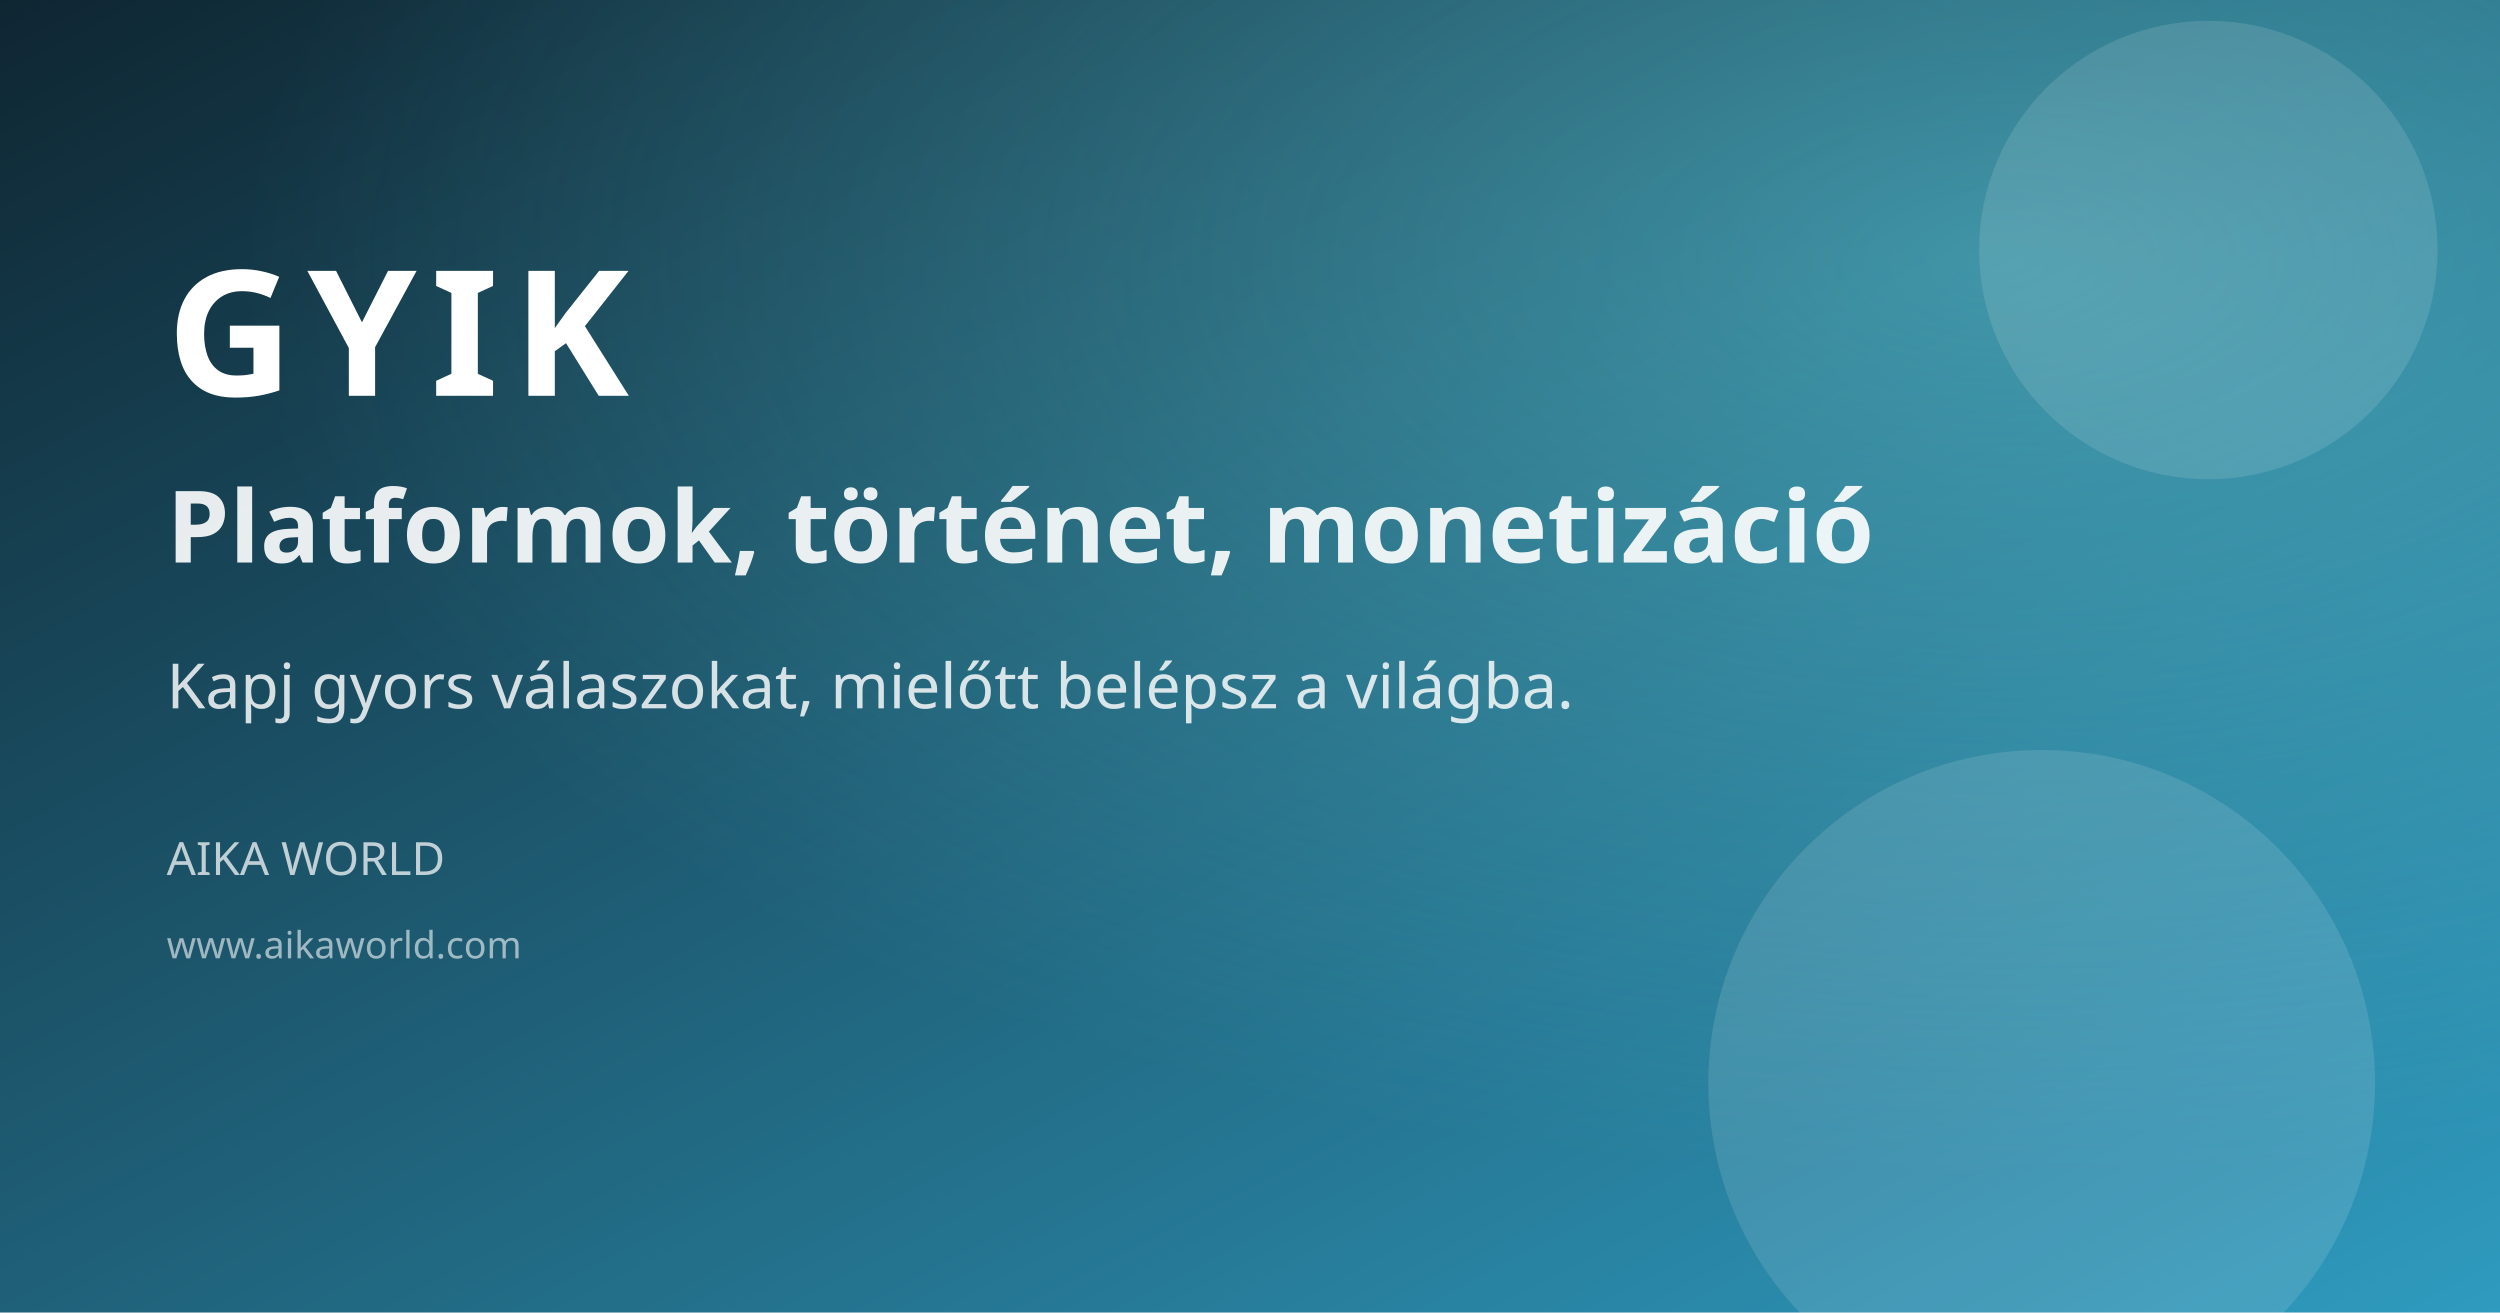
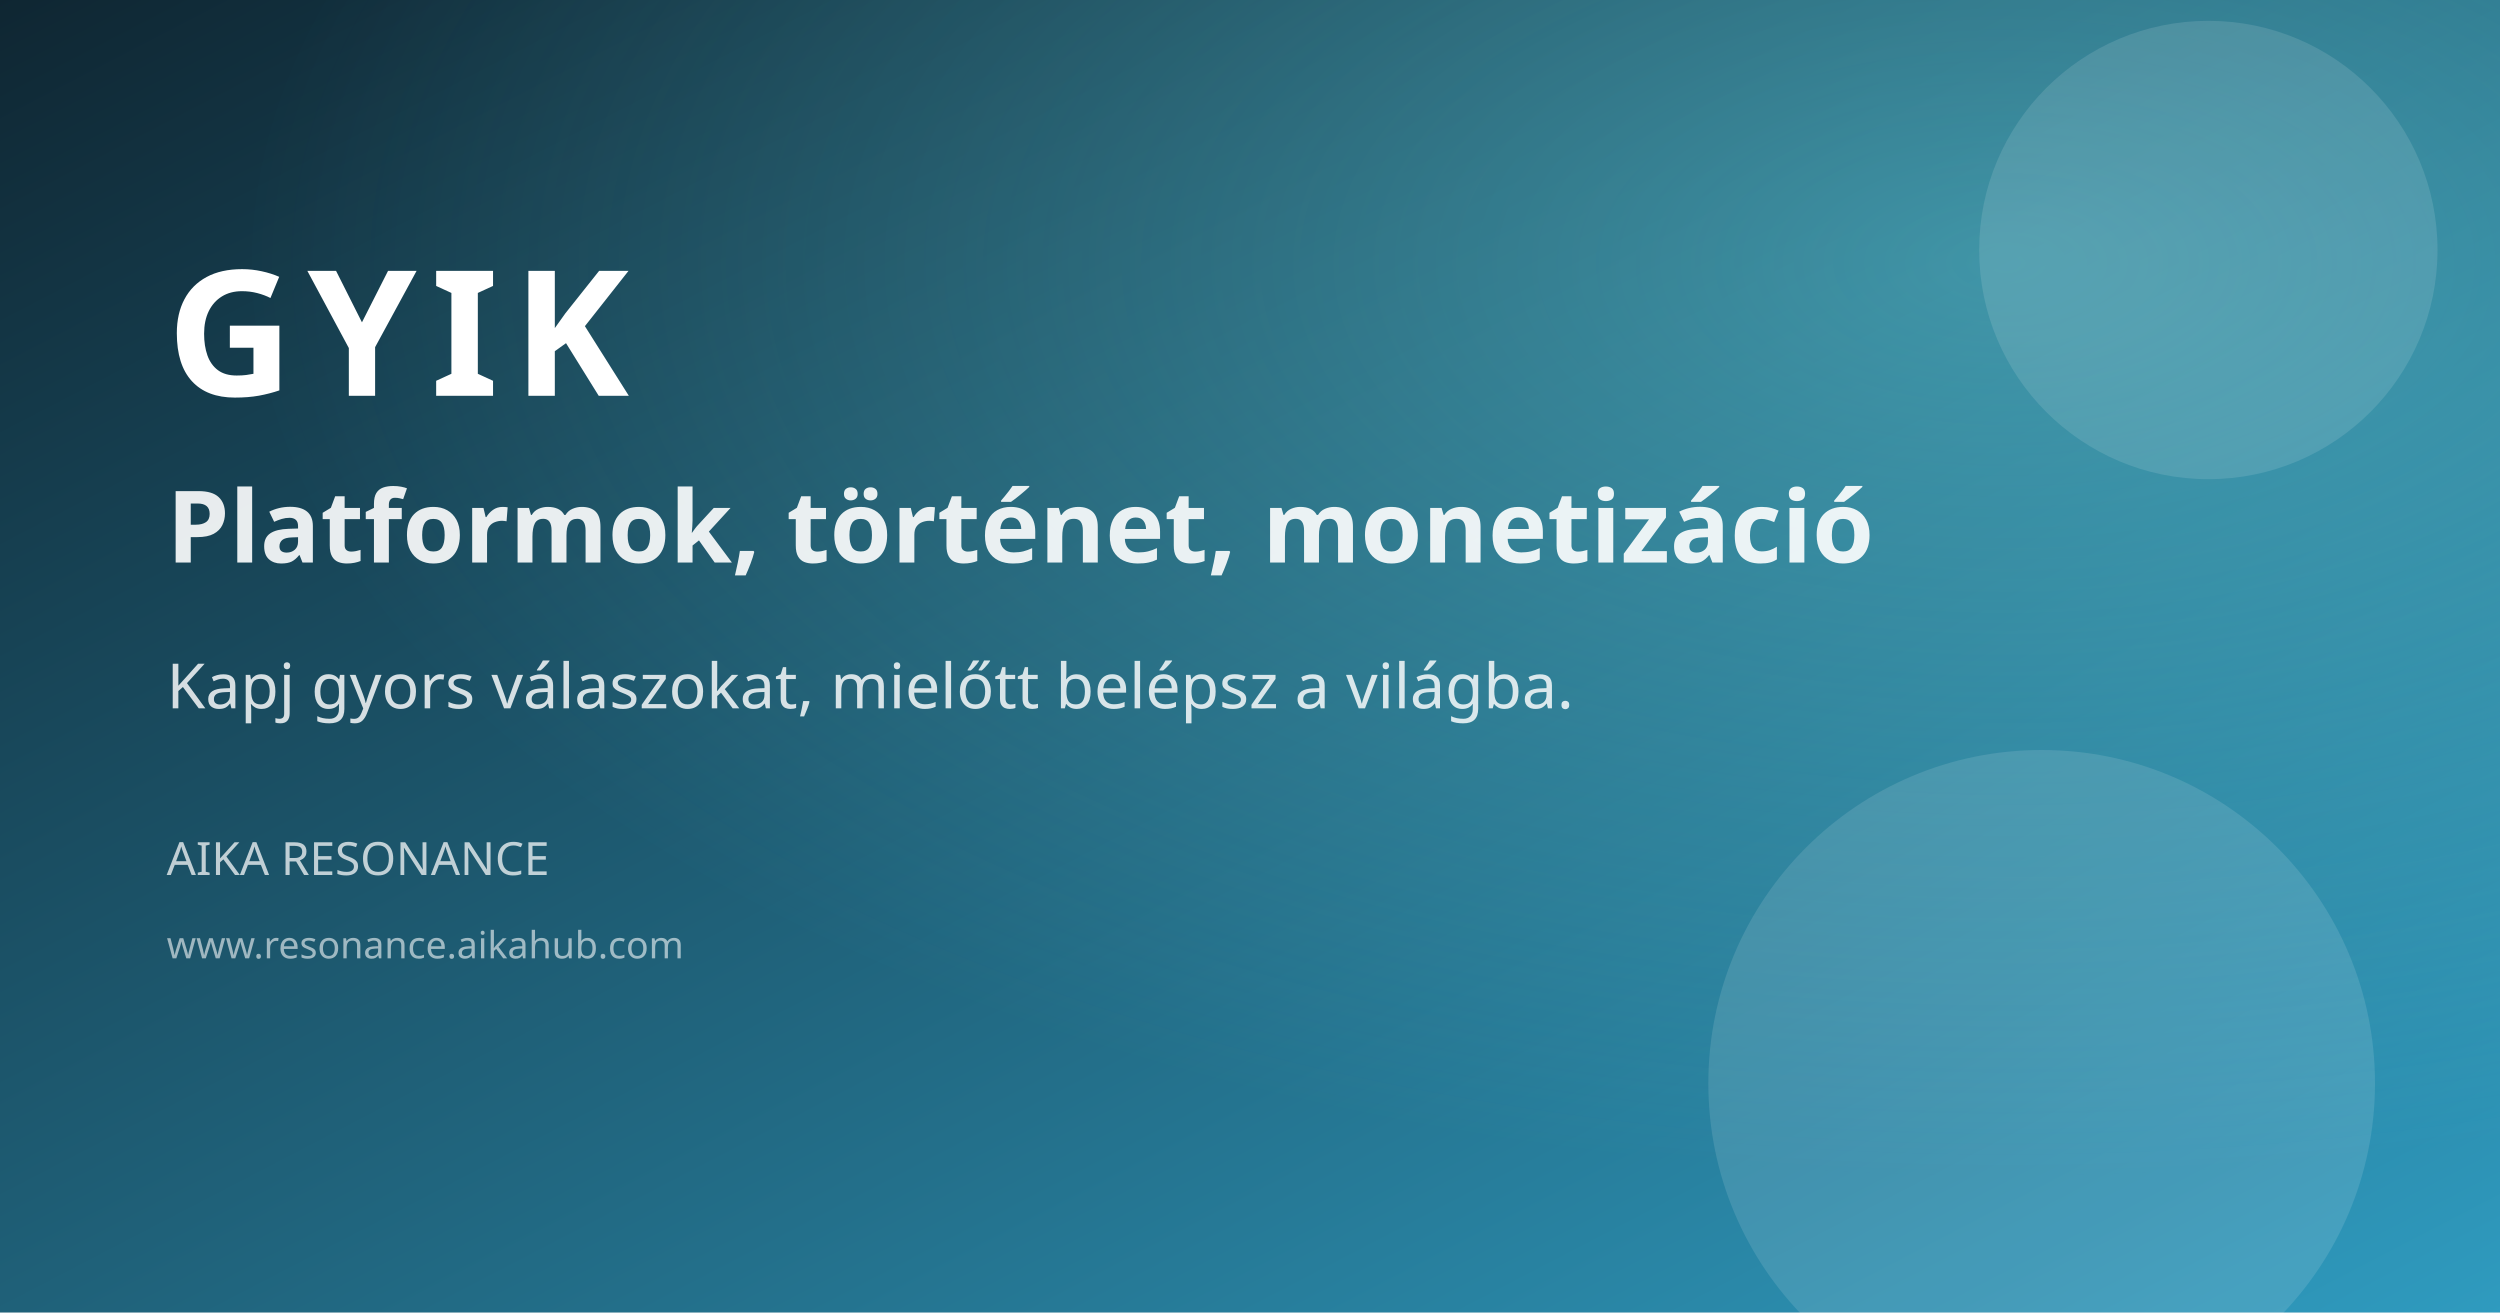
<svg xmlns="http://www.w3.org/2000/svg" width="1200" height="630" viewBox="0 0 1200 630">
  <defs>
    <linearGradient id="faq-hu-gradient" x1="0%" y1="0%" x2="100%" y2="100%">
      <stop offset="0%" stop-color="#0f2632" />
      <stop offset="100%" stop-color="#2f9bbf" />
    </linearGradient>
    <radialGradient id="faq-hu-radial" cx="80%" cy="20%" r="70%">
      <stop offset="0%" stop-color="#7ff7ff" stop-opacity="0.35" />
      <stop offset="100%" stop-color="#7ff7ff" stop-opacity="0" />
    </radialGradient>
  </defs>
  <rect width="1200" height="630" fill="url(#faq-hu-gradient)" />
  <rect width="1200" height="630" fill="url(#faq-hu-radial)" />
  <g fill="rgba(255,255,255,0.12)">
    <circle cx="1060" cy="120" r="110" />
    <circle cx="980" cy="520" r="160" />
  </g>
  <g fill="#ffffff">
    <text x="80" y="190" font-family="'Fira Sans', 'Segoe UI', sans-serif" font-size="84" font-weight="700" letter-spacing="0.08em">GYIK</text>
    <text x="80" y="270" font-family="'Fira Sans', 'Segoe UI', sans-serif" font-size="48" font-weight="600" opacity="0.9">Platformok, történet, monetizáció</text>
    <text x="80" y="340" font-family="'Fira Sans', 'Segoe UI', sans-serif" font-size="30" opacity="0.82">Kapj gyors válaszokat, mielőtt belépsz a világba.</text>
  </g>
  <g transform="translate(80, 420)" fill="#ffffff" opacity="0.72">
-     <text font-family="'Fira Sans', 'Segoe UI', sans-serif" font-size="22">AIKA WORLD</text>
-     <text y="40" font-family="'Fira Sans', 'Segoe UI', sans-serif" font-size="18" opacity="0.8">www.aikaworld.com</text>
+     <text font-family="'Fira Sans', 'Segoe UI', sans-serif" font-size="22">AIKA RESONANCE</text>
+     <text y="40" font-family="'Fira Sans', 'Segoe UI', sans-serif" font-size="18" opacity="0.8">www.resonance.aikahub.com</text>
  </g>
</svg>
